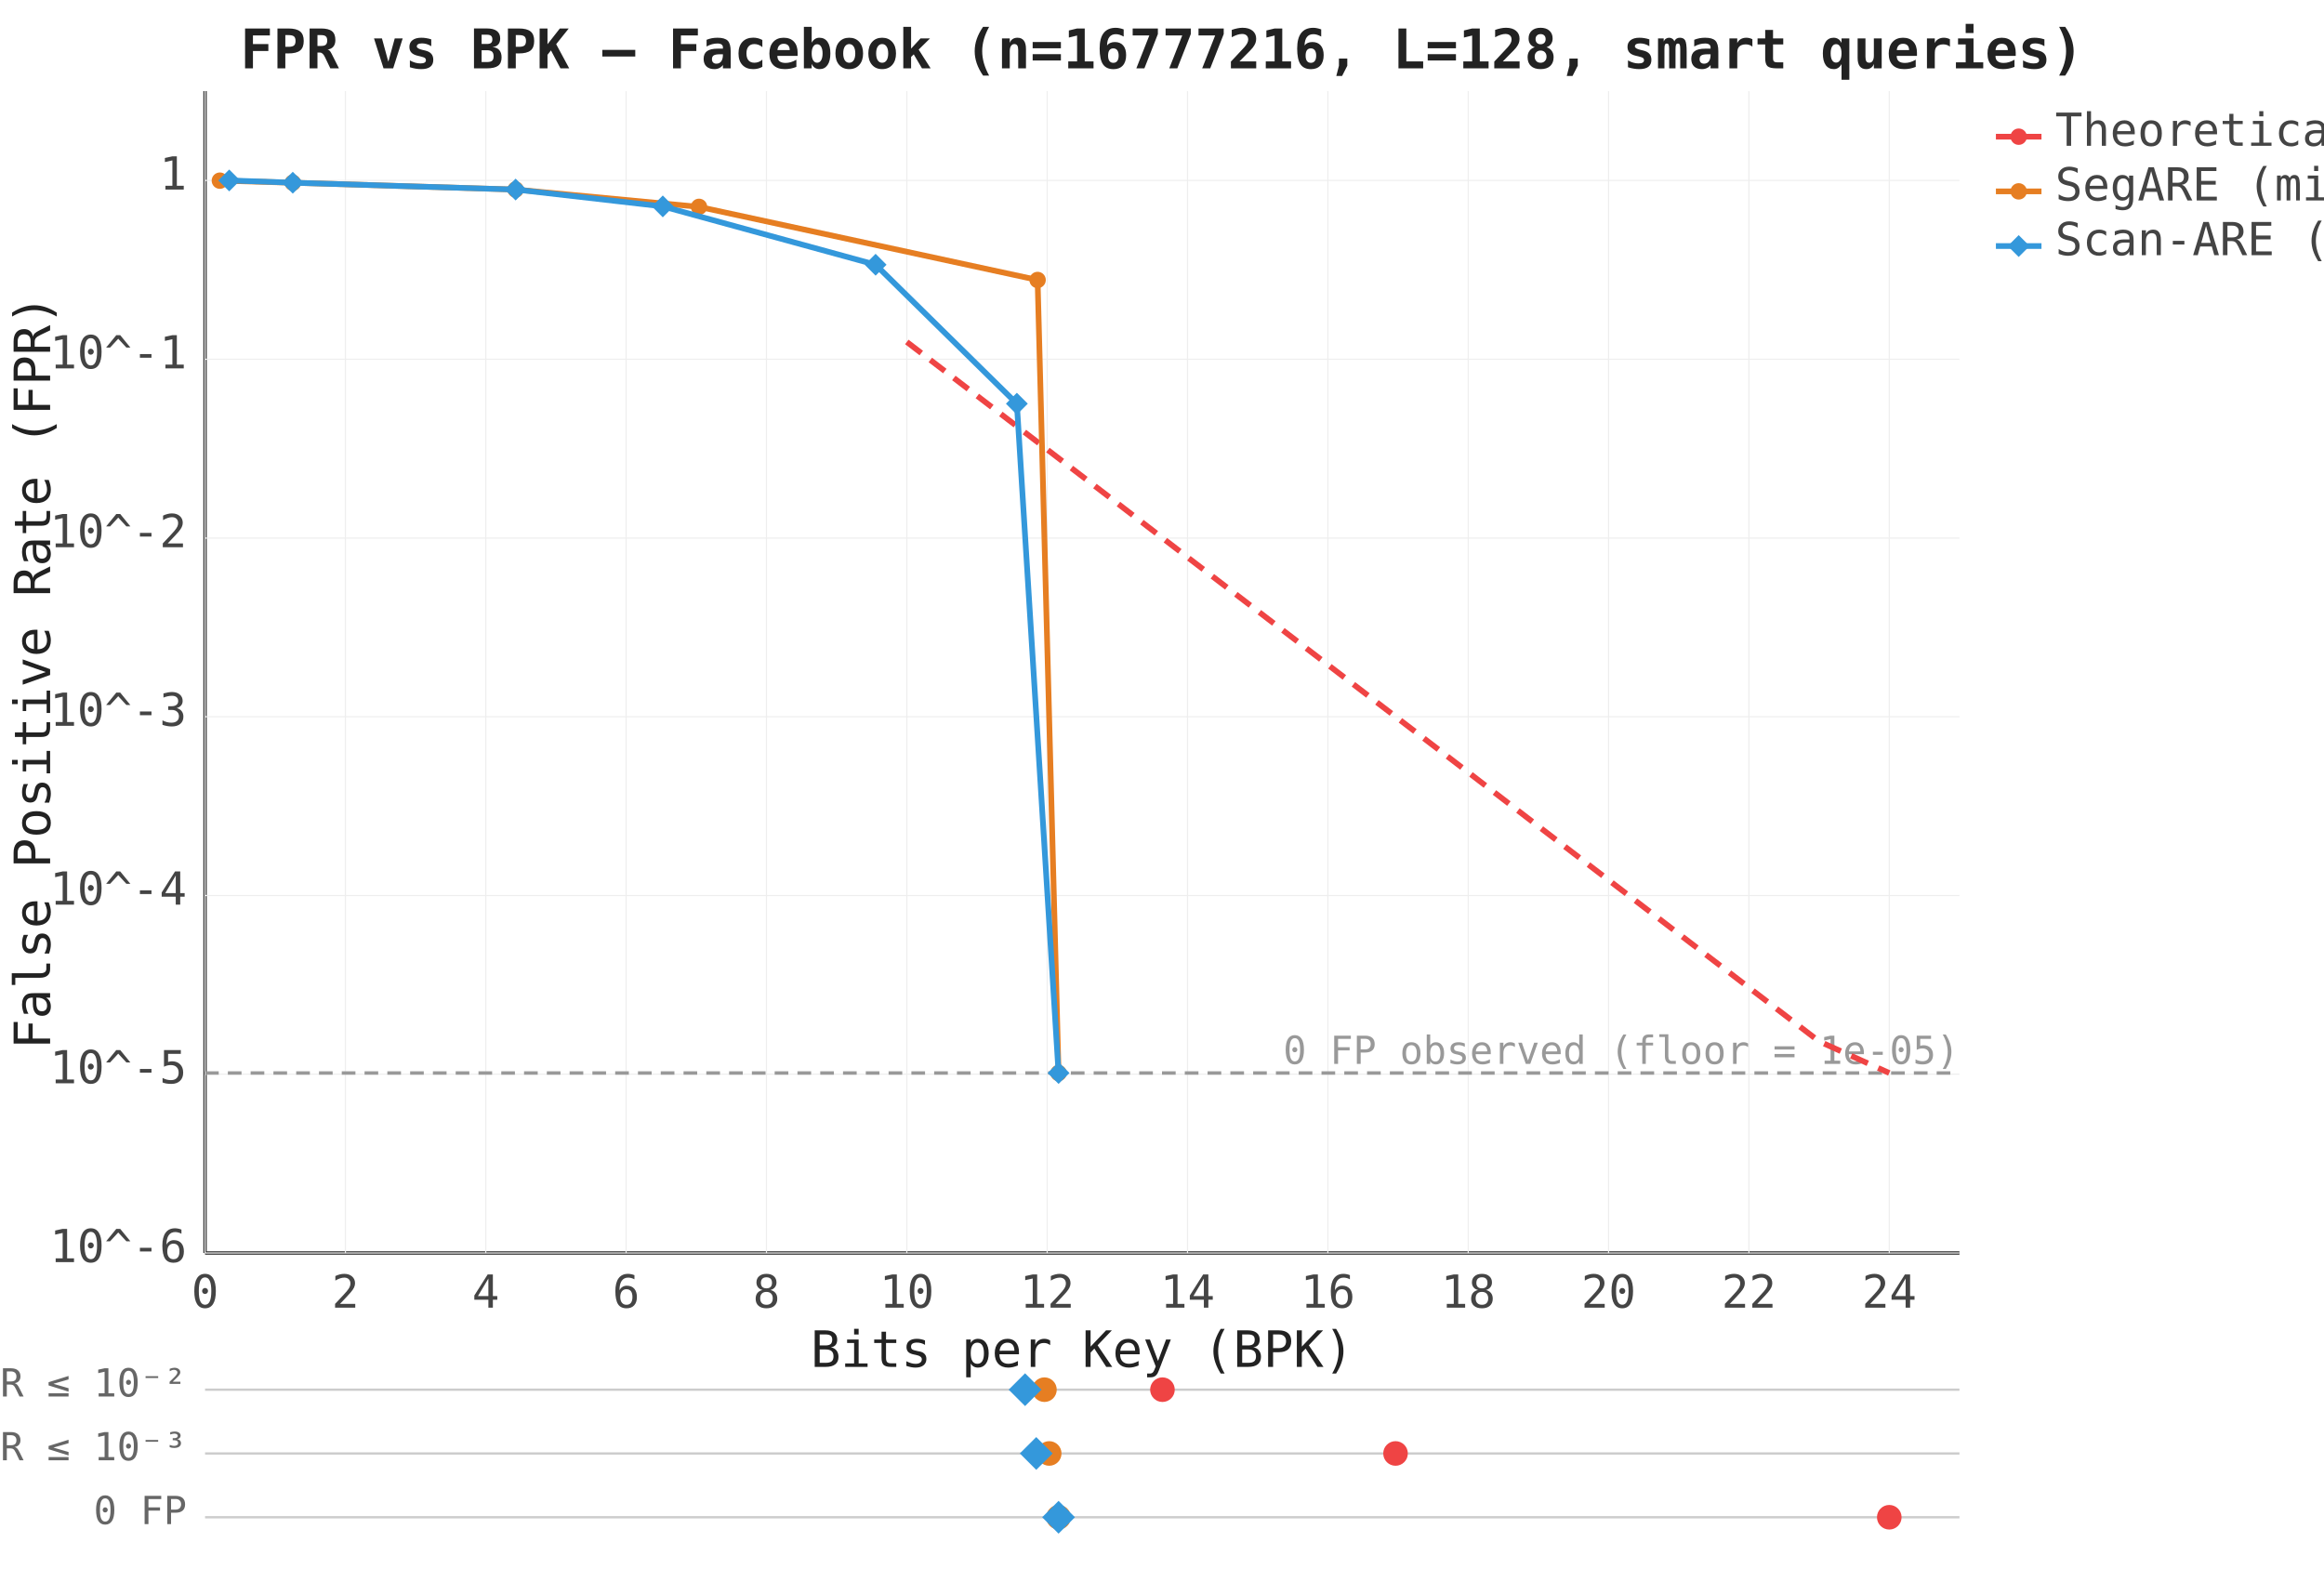
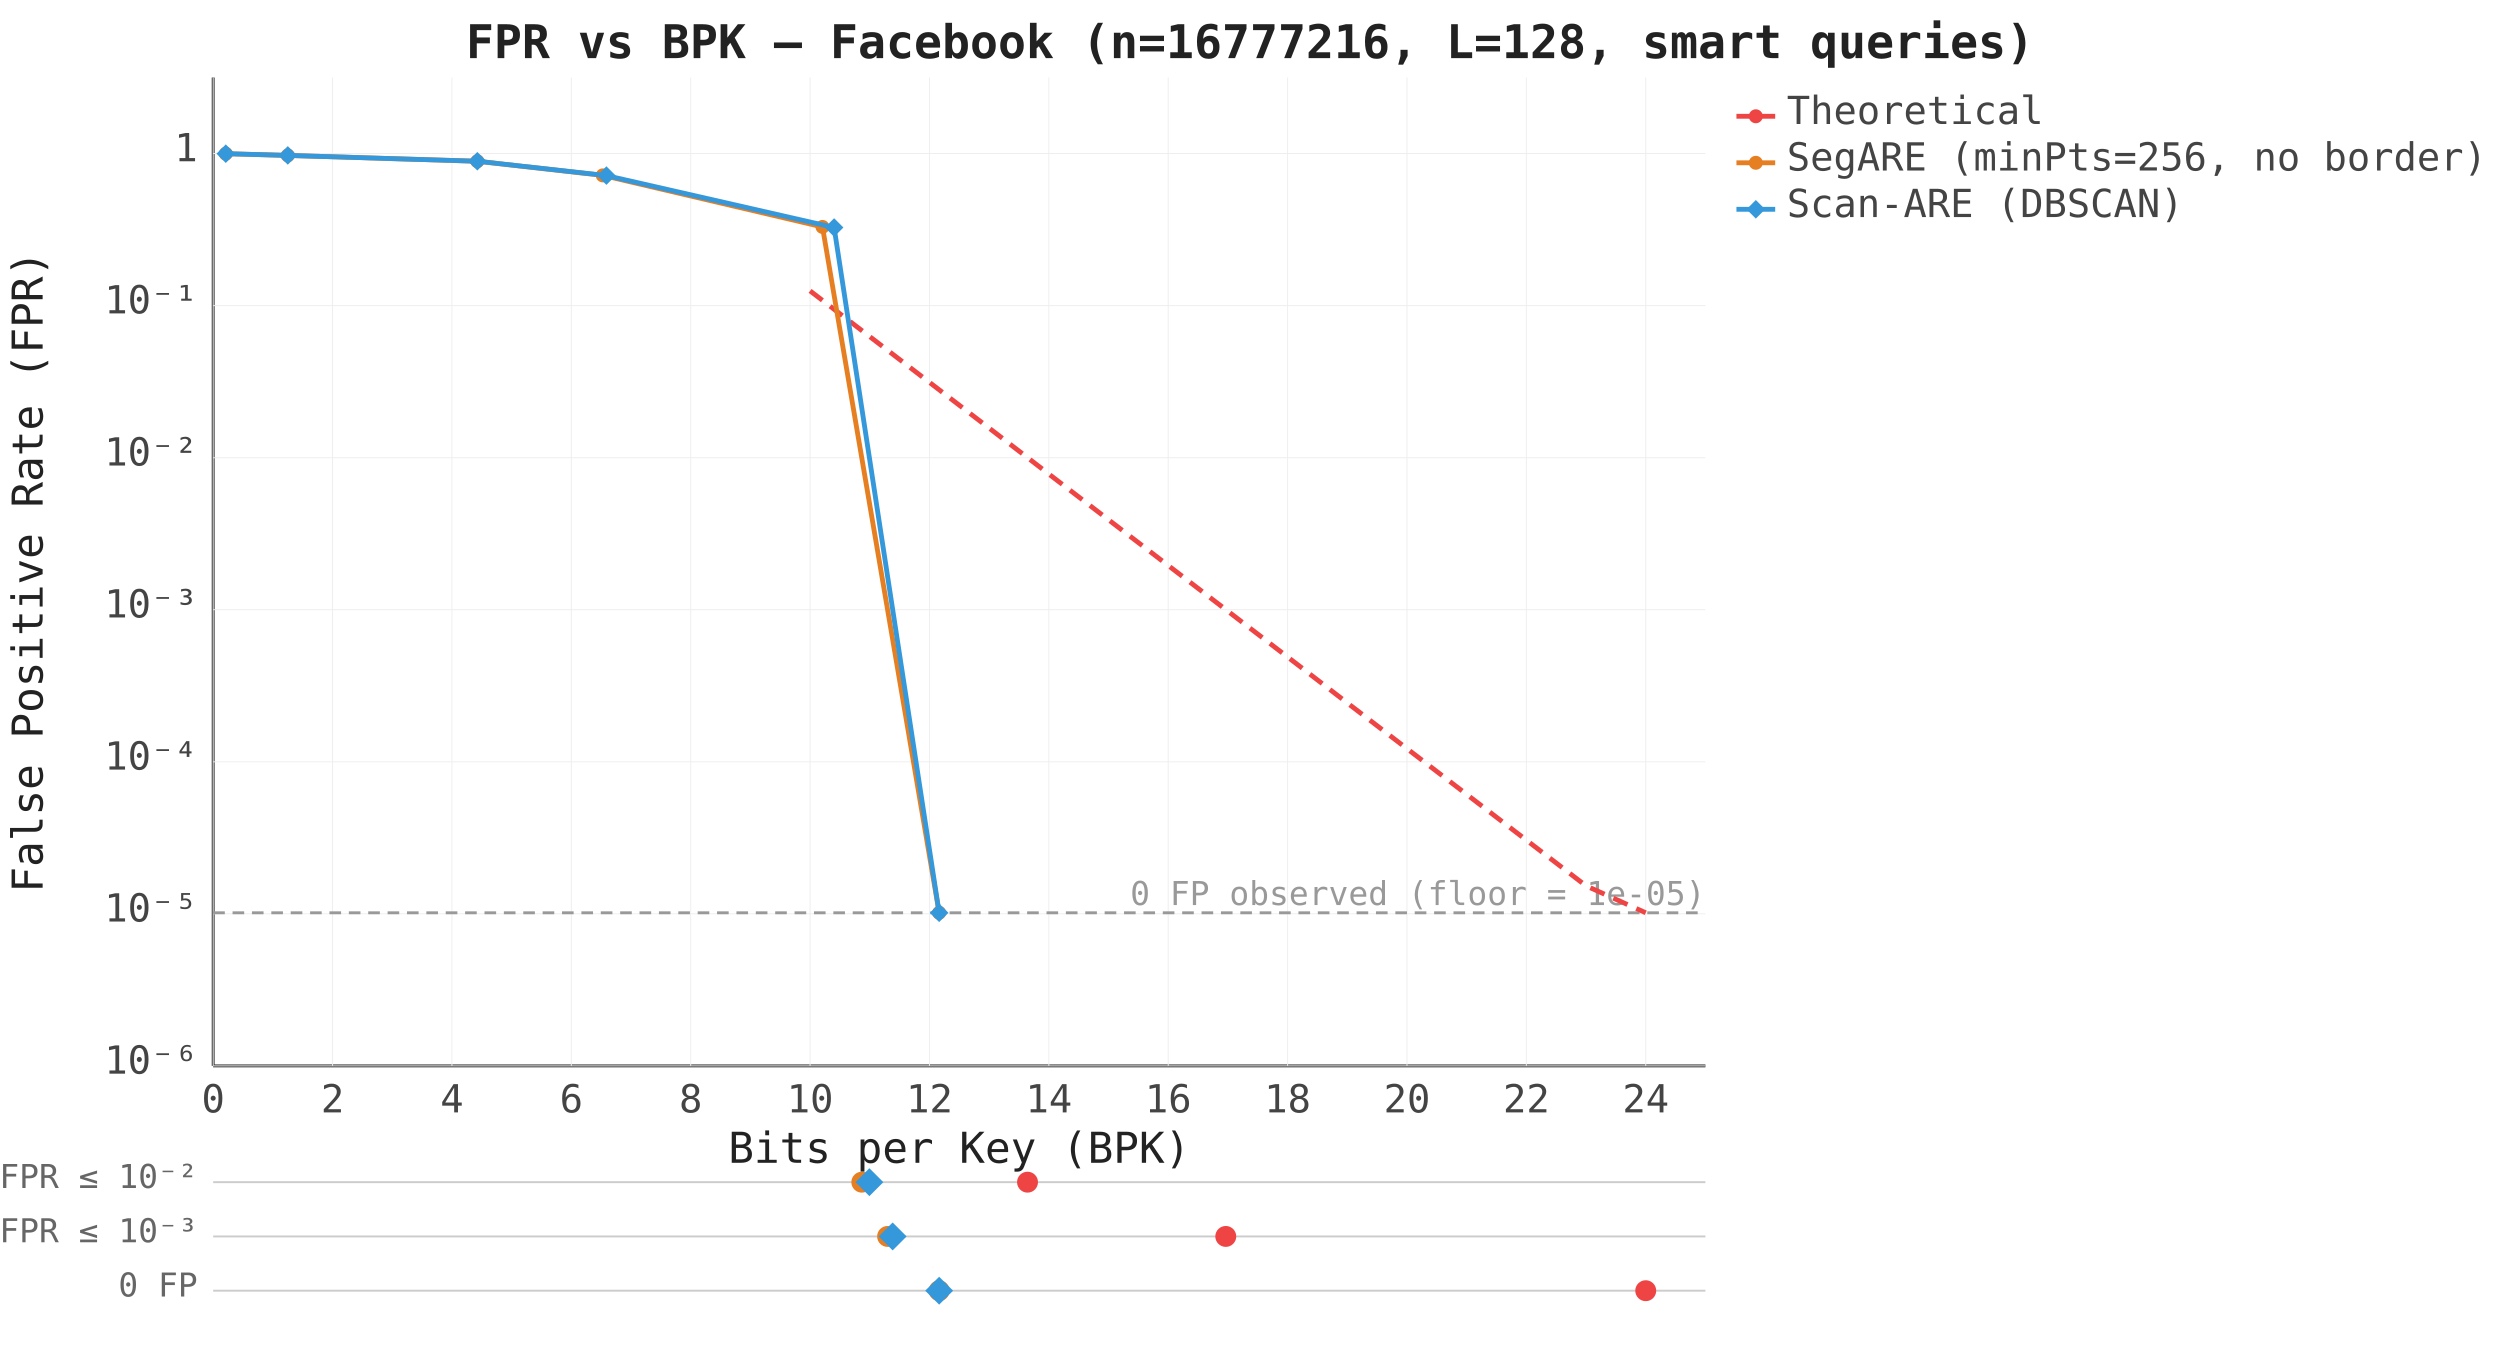
- <svg xmlns="http://www.w3.org/2000/svg" width="1020" height="700" viewBox="0 0 1020 700">
+ <svg xmlns="http://www.w3.org/2000/svg" width="1290" height="700" viewBox="0 0 1290 700">
  <defs>
    <clipPath id="plot-region">
-       <rect x="90.0" y="40.0" width="770.0" height="510.0" />
+       <rect x="110.0" y="40.0" width="770.0" height="510.0" />
    </clipPath>
  </defs>
  <style>text{font-family:Menlo,Monaco,monospace;font-size:22px;fill:#222} .axis{stroke:#333;stroke-width:1.5} .grid{stroke:#eee;stroke-width:0.5} .label{font-size:20px;fill:#444}</style>
-   <text x="510" y="30" text-anchor="middle" style="font-size:24px;font-weight:bold">FPR vs BPK — Facebook  (n=16777216, L=128, smart queries)</text>
-   <line class="axis" x1="90.0" y1="550.0" x2="860.0" y2="550.0" />
-   <line class="axis" x1="90.0" y1="40.0" x2="90.0" y2="550.0" />
-   <line class="grid" x1="90.0" y1="550.0" x2="860.0" y2="550.0" />
-   <text class="label" x="82.0" y="554.0" text-anchor="end">10^-6</text>
-   <line class="grid" x1="90.0" y1="471.5" x2="860.0" y2="471.5" />
-   <text class="label" x="82.0" y="475.5" text-anchor="end">10^-5</text>
-   <line class="grid" x1="90.0" y1="393.1" x2="860.0" y2="393.1" />
-   <text class="label" x="82.0" y="397.1" text-anchor="end">10^-4</text>
-   <line class="grid" x1="90.0" y1="314.6" x2="860.0" y2="314.6" />
-   <text class="label" x="82.0" y="318.6" text-anchor="end">10^-3</text>
-   <line class="grid" x1="90.0" y1="236.2" x2="860.0" y2="236.2" />
-   <text class="label" x="82.0" y="240.2" text-anchor="end">10^-2</text>
-   <line class="grid" x1="90.0" y1="157.7" x2="860.0" y2="157.7" />
-   <text class="label" x="82.0" y="161.7" text-anchor="end">10^-1</text>
-   <line class="grid" x1="90.0" y1="79.2" x2="860.0" y2="79.2" />
-   <text class="label" x="82.0" y="83.2" text-anchor="end">1</text>
-   <line class="grid" x1="90.0" y1="40.0" x2="90.0" y2="550.0" />
-   <text class="label" x="90.0" y="574.0" text-anchor="middle">0</text>
-   <line class="grid" x1="151.6" y1="40.0" x2="151.6" y2="550.0" />
-   <text class="label" x="151.6" y="574.0" text-anchor="middle">2</text>
-   <line class="grid" x1="213.2" y1="40.0" x2="213.2" y2="550.0" />
-   <text class="label" x="213.2" y="574.0" text-anchor="middle">4</text>
-   <line class="grid" x1="274.8" y1="40.0" x2="274.8" y2="550.0" />
-   <text class="label" x="274.8" y="574.0" text-anchor="middle">6</text>
-   <line class="grid" x1="336.4" y1="40.0" x2="336.4" y2="550.0" />
-   <text class="label" x="336.4" y="574.0" text-anchor="middle">8</text>
-   <line class="grid" x1="398.0" y1="40.0" x2="398.0" y2="550.0" />
-   <text class="label" x="398.0" y="574.0" text-anchor="middle">10</text>
-   <line class="grid" x1="459.6" y1="40.0" x2="459.6" y2="550.0" />
-   <text class="label" x="459.6" y="574.0" text-anchor="middle">12</text>
-   <line class="grid" x1="521.2" y1="40.0" x2="521.2" y2="550.0" />
-   <text class="label" x="521.2" y="574.0" text-anchor="middle">14</text>
-   <line class="grid" x1="582.8" y1="40.0" x2="582.8" y2="550.0" />
-   <text class="label" x="582.8" y="574.0" text-anchor="middle">16</text>
-   <line class="grid" x1="644.4" y1="40.0" x2="644.4" y2="550.0" />
-   <text class="label" x="644.4" y="574.0" text-anchor="middle">18</text>
-   <line class="grid" x1="706.0" y1="40.0" x2="706.0" y2="550.0" />
-   <text class="label" x="706.0" y="574.0" text-anchor="middle">20</text>
-   <line class="grid" x1="767.6" y1="40.0" x2="767.6" y2="550.0" />
-   <text class="label" x="767.6" y="574.0" text-anchor="middle">22</text>
-   <line class="grid" x1="829.2" y1="40.0" x2="829.2" y2="550.0" />
-   <text class="label" x="829.2" y="574.0" text-anchor="middle">24</text>
-   <line x1="90.0" y1="471.0" x2="860.0" y2="471.0" stroke="#999" stroke-width="1.5" stroke-dasharray="6,4" />
-   <text x="860.0" y="467.0" text-anchor="end" style="font-size:17px;fill:#999">0 FP observed (floor = 1e-05)</text>
+   <text x="645" y="30" text-anchor="middle" style="font-size:24px;font-weight:bold">FPR vs BPK — Facebook  (n=16777216, L=128, smart queries)</text>
+   <line class="axis" x1="110.0" y1="550.0" x2="880.0" y2="550.0" />
+   <line class="axis" x1="110.0" y1="40.0" x2="110.0" y2="550.0" />
+   <line class="grid" x1="110.0" y1="550.0" x2="880.0" y2="550.0" />
+   <text class="label" x="102.0" y="554.0" text-anchor="end">10⁻⁶</text>
+   <line class="grid" x1="110.0" y1="471.5" x2="880.0" y2="471.5" />
+   <text class="label" x="102.0" y="475.5" text-anchor="end">10⁻⁵</text>
+   <line class="grid" x1="110.0" y1="393.1" x2="880.0" y2="393.1" />
+   <text class="label" x="102.0" y="397.1" text-anchor="end">10⁻⁴</text>
+   <line class="grid" x1="110.0" y1="314.6" x2="880.0" y2="314.6" />
+   <text class="label" x="102.0" y="318.6" text-anchor="end">10⁻³</text>
+   <line class="grid" x1="110.0" y1="236.2" x2="880.0" y2="236.2" />
+   <text class="label" x="102.0" y="240.2" text-anchor="end">10⁻²</text>
+   <line class="grid" x1="110.0" y1="157.7" x2="880.0" y2="157.7" />
+   <text class="label" x="102.0" y="161.7" text-anchor="end">10⁻¹</text>
+   <line class="grid" x1="110.0" y1="79.2" x2="880.0" y2="79.2" />
+   <text class="label" x="102.0" y="83.2" text-anchor="end">1</text>
+   <line class="grid" x1="110.0" y1="40.0" x2="110.0" y2="550.0" />
+   <text class="label" x="110.0" y="574.0" text-anchor="middle">0</text>
+   <line class="grid" x1="171.6" y1="40.0" x2="171.6" y2="550.0" />
+   <text class="label" x="171.6" y="574.0" text-anchor="middle">2</text>
+   <line class="grid" x1="233.2" y1="40.0" x2="233.2" y2="550.0" />
+   <text class="label" x="233.2" y="574.0" text-anchor="middle">4</text>
+   <line class="grid" x1="294.8" y1="40.0" x2="294.8" y2="550.0" />
+   <text class="label" x="294.8" y="574.0" text-anchor="middle">6</text>
+   <line class="grid" x1="356.4" y1="40.0" x2="356.4" y2="550.0" />
+   <text class="label" x="356.4" y="574.0" text-anchor="middle">8</text>
+   <line class="grid" x1="418.0" y1="40.0" x2="418.0" y2="550.0" />
+   <text class="label" x="418.0" y="574.0" text-anchor="middle">10</text>
+   <line class="grid" x1="479.6" y1="40.0" x2="479.6" y2="550.0" />
+   <text class="label" x="479.6" y="574.0" text-anchor="middle">12</text>
+   <line class="grid" x1="541.2" y1="40.0" x2="541.2" y2="550.0" />
+   <text class="label" x="541.2" y="574.0" text-anchor="middle">14</text>
+   <line class="grid" x1="602.8" y1="40.0" x2="602.8" y2="550.0" />
+   <text class="label" x="602.8" y="574.0" text-anchor="middle">16</text>
+   <line class="grid" x1="664.4" y1="40.0" x2="664.4" y2="550.0" />
+   <text class="label" x="664.4" y="574.0" text-anchor="middle">18</text>
+   <line class="grid" x1="726.0" y1="40.0" x2="726.0" y2="550.0" />
+   <text class="label" x="726.0" y="574.0" text-anchor="middle">20</text>
+   <line class="grid" x1="787.6" y1="40.0" x2="787.6" y2="550.0" />
+   <text class="label" x="787.6" y="574.0" text-anchor="middle">22</text>
+   <line class="grid" x1="849.2" y1="40.0" x2="849.2" y2="550.0" />
+   <text class="label" x="849.2" y="574.0" text-anchor="middle">24</text>
+   <line x1="110.0" y1="471.0" x2="880.0" y2="471.0" stroke="#999" stroke-width="1.5" stroke-dasharray="6,4" />
+   <text x="880.0" y="467.0" text-anchor="end" style="font-size:17px;fill:#999">0 FP observed (floor = 1e-05)</text>
  <g clip-path="url(#plot-region)">
-     <polyline fill="none" stroke="#ef4444" stroke-width="2.5" stroke-dasharray="8,5" points="398.0,150.1 428.8,173.7 459.6,197.3 490.4,220.9 521.2,244.6 552.0,268.2 582.8,291.8 613.6,315.4 644.4,339.0 675.2,362.7 706.0,386.3 736.8,409.9 767.6,433.5 798.4,457.1 829.2,471.0" />
-     <polyline fill="none" stroke="#e67e22" stroke-width="2.5" points="96.5,79.3 128.5,80.2 226.3,83.2 306.8,90.8 455.4,122.9 464.6,471.0" />
-     <circle cx="96.5" cy="79.3" r="3.6" fill="#e67e22" />
-     <circle cx="128.5" cy="80.2" r="3.6" fill="#e67e22" />
-     <circle cx="226.3" cy="83.2" r="3.6" fill="#e67e22" />
-     <circle cx="306.8" cy="90.8" r="3.6" fill="#e67e22" />
-     <circle cx="455.4" cy="122.9" r="3.6" fill="#e67e22" />
-     <circle cx="464.6" cy="471.0" r="3.6" fill="#e67e22" />
-     <polyline fill="none" stroke="#3498db" stroke-width="2.5" points="100.6,79.2 128.5,80.2 226.3,83.2 290.9,90.6 384.3,116.2 446.3,177.2 464.6,471.0" />
-     <polygon points="100.6,74.4 105.4,79.2 100.6,84.0 95.8,79.2" fill="#3498db" />
-     <polygon points="128.5,75.4 133.3,80.2 128.5,85.0 123.7,80.2" fill="#3498db" />
-     <polygon points="226.3,78.4 231.1,83.2 226.3,88.0 221.5,83.2" fill="#3498db" />
-     <polygon points="290.9,85.8 295.7,90.6 290.9,95.4 286.1,90.6" fill="#3498db" />
-     <polygon points="384.3,111.4 389.1,116.2 384.3,121.0 379.5,116.2" fill="#3498db" />
-     <polygon points="446.3,172.4 451.1,177.2 446.3,182.0 441.5,177.2" fill="#3498db" />
-     <polygon points="464.6,466.2 469.4,471.0 464.6,475.8 459.8,471.0" fill="#3498db" />
+     <polyline fill="none" stroke="#ef4444" stroke-width="2.5" stroke-dasharray="8,5" points="418.0,150.1 448.8,173.7 479.6,197.3 510.4,220.9 541.2,244.6 572.0,268.2 602.8,291.8 633.6,315.4 664.4,339.0 695.2,362.7 726.0,386.3 756.8,409.9 787.6,433.5 818.4,457.1 849.2,471.0" />
+     <polyline fill="none" stroke="#e67e22" stroke-width="2.5" points="116.5,79.3 148.5,80.2 246.3,83.2 311.0,90.5 424.4,117.1 484.6,471.0" />
+     <circle cx="116.5" cy="79.3" r="3.6" fill="#e67e22" />
+     <circle cx="148.5" cy="80.2" r="3.6" fill="#e67e22" />
+     <circle cx="246.3" cy="83.2" r="3.6" fill="#e67e22" />
+     <circle cx="311.0" cy="90.5" r="3.6" fill="#e67e22" />
+     <circle cx="424.4" cy="117.1" r="3.6" fill="#e67e22" />
+     <circle cx="484.6" cy="471.0" r="3.6" fill="#e67e22" />
+     <polyline fill="none" stroke="#3498db" stroke-width="2.5" points="116.5,79.3 148.5,80.2 246.3,83.2 312.9,90.6 430.4,117.4 484.6,471.0" />
+     <polygon points="116.5,74.5 121.3,79.3 116.5,84.1 111.7,79.3" fill="#3498db" />
+     <polygon points="148.5,75.4 153.3,80.2 148.5,85.0 143.7,80.2" fill="#3498db" />
+     <polygon points="246.3,78.4 251.1,83.2 246.3,88.0 241.5,83.2" fill="#3498db" />
+     <polygon points="312.9,85.8 317.7,90.6 312.9,95.4 308.1,90.6" fill="#3498db" />
+     <polygon points="430.4,112.6 435.2,117.4 430.4,122.2 425.6,117.4" fill="#3498db" />
+     <polygon points="484.6,466.2 489.4,471.0 484.6,475.8 479.8,471.0" fill="#3498db" />
  </g>
-   <line x1="876" y1="60" x2="896" y2="60" stroke="#ef4444" stroke-width="2.5" stroke-dasharray="8,5" />
-   <circle cx="886.0" cy="60.0" r="3.6" fill="#ef4444" />
-   <text class="label" x="902" y="64">Theoretical</text>
-   <line x1="876" y1="84" x2="896" y2="84" stroke="#e67e22" stroke-width="2.5" />
-   <circle cx="886.0" cy="84.0" r="3.6" fill="#e67e22" />
-   <text class="label" x="902" y="88">SegARE (minPts=256, no border)</text>
-   <line x1="876" y1="108" x2="896" y2="108" stroke="#3498db" stroke-width="2.5" />
-   <polygon points="886.0,103.2 890.8,108.0 886.0,112.8 881.2,108.0" fill="#3498db" />
-   <text class="label" x="902" y="112">Scan-ARE (DBSCAN)</text>
-   <text x="475" y="600" text-anchor="middle" style="font-size:22px">Bits per Key (BPK)</text>
+   <line x1="896" y1="60" x2="916" y2="60" stroke="#ef4444" stroke-width="2.5" stroke-dasharray="8,5" />
+   <circle cx="906.0" cy="60.0" r="3.6" fill="#ef4444" />
+   <text class="label" x="922" y="64">Theoretical</text>
+   <line x1="896" y1="84" x2="916" y2="84" stroke="#e67e22" stroke-width="2.5" />
+   <circle cx="906.0" cy="84.0" r="3.6" fill="#e67e22" />
+   <text class="label" x="922" y="88">SegARE (minPts=256, no border)</text>
+   <line x1="896" y1="108" x2="916" y2="108" stroke="#3498db" stroke-width="2.5" />
+   <polygon points="906.0,103.2 910.8,108.0 906.0,112.8 901.2,108.0" fill="#3498db" />
+   <text class="label" x="922" y="112">Scan-ARE (DBSCAN)</text>
+   <text x="495" y="600" text-anchor="middle" style="font-size:22px">Bits per Key (BPK)</text>
  <text transform="translate(22,295) rotate(-90)" text-anchor="middle" style="font-size:22px">False Positive Rate (FPR)</text>
-   <line x1="90.0" y1="610.0" x2="860.0" y2="610.0" stroke="#ccc" stroke-width="1" />
-   <text x="82.0" y="613.0" text-anchor="end" style="font-size:17px;fill:#666">FPR ≤ 10⁻²</text>
-   <g transform="translate(510.2,610.0) scale(1.5) translate(-510.2,-610.0)">
-     <circle cx="510.2" cy="610.0" r="3.6" fill="#ef4444" />
+   <line x1="110.0" y1="610.0" x2="880.0" y2="610.0" stroke="#ccc" stroke-width="1" />
+   <text x="102.0" y="613.0" text-anchor="end" style="font-size:17px;fill:#666">FPR ≤ 10⁻²</text>
+   <g transform="translate(530.2,610.0) scale(1.5) translate(-530.2,-610.0)">
+     <circle cx="530.2" cy="610.0" r="3.6" fill="#ef4444" />
  </g>
-   <g transform="translate(458.4,610.0) scale(1.5) translate(-458.4,-610.0)">
-     <circle cx="458.4" cy="610.0" r="3.6" fill="#e67e22" />
+   <g transform="translate(444.7,610.0) scale(1.5) translate(-444.7,-610.0)">
+     <circle cx="444.7" cy="610.0" r="3.6" fill="#e67e22" />
  </g>
-   <g transform="translate(449.9,610.0) scale(1.5) translate(-449.9,-610.0)">
-     <polygon points="449.9,605.2 454.7,610.0 449.9,614.8 445.1,610.0" fill="#3498db" />
+   <g transform="translate(448.6,610.0) scale(1.5) translate(-448.6,-610.0)">
+     <polygon points="448.6,605.2 453.4,610.0 448.6,614.8 443.8,610.0" fill="#3498db" />
  </g>
-   <line x1="90.0" y1="638.0" x2="860.0" y2="638.0" stroke="#ccc" stroke-width="1" />
-   <text x="82.0" y="641.0" text-anchor="end" style="font-size:17px;fill:#666">FPR ≤ 10⁻³</text>
-   <g transform="translate(612.5,638.0) scale(1.5) translate(-612.5,-638.0)">
-     <circle cx="612.5" cy="638.0" r="3.6" fill="#ef4444" />
+   <line x1="110.0" y1="638.0" x2="880.0" y2="638.0" stroke="#ccc" stroke-width="1" />
+   <text x="102.0" y="641.0" text-anchor="end" style="font-size:17px;fill:#666">FPR ≤ 10⁻³</text>
+   <g transform="translate(632.5,638.0) scale(1.5) translate(-632.5,-638.0)">
+     <circle cx="632.5" cy="638.0" r="3.6" fill="#ef4444" />
  </g>
-   <g transform="translate(460.5,638.0) scale(1.5) translate(-460.5,-638.0)">
-     <circle cx="460.5" cy="638.0" r="3.6" fill="#e67e22" />
+   <g transform="translate(458.0,638.0) scale(1.5) translate(-458.0,-638.0)">
+     <circle cx="458.0" cy="638.0" r="3.6" fill="#e67e22" />
  </g>
-   <g transform="translate(454.8,638.0) scale(1.5) translate(-454.8,-638.0)">
-     <polygon points="454.8,633.2 459.6,638.0 454.8,642.8 450.0,638.0" fill="#3498db" />
+   <g transform="translate(460.6,638.0) scale(1.5) translate(-460.6,-638.0)">
+     <polygon points="460.6,633.2 465.4,638.0 460.6,642.8 455.8,638.0" fill="#3498db" />
  </g>
-   <line x1="90.0" y1="666.0" x2="860.0" y2="666.0" stroke="#ccc" stroke-width="1" />
-   <text x="82.0" y="669.0" text-anchor="end" style="font-size:17px;fill:#666">0 FP</text>
-   <g transform="translate(829.2,666.0) scale(1.5) translate(-829.2,-666.0)">
-     <circle cx="829.2" cy="666.0" r="3.6" fill="#ef4444" />
+   <line x1="110.0" y1="666.0" x2="880.0" y2="666.0" stroke="#ccc" stroke-width="1" />
+   <text x="102.0" y="669.0" text-anchor="end" style="font-size:17px;fill:#666">0 FP</text>
+   <g transform="translate(849.2,666.0) scale(1.5) translate(-849.2,-666.0)">
+     <circle cx="849.2" cy="666.0" r="3.6" fill="#ef4444" />
  </g>
-   <g transform="translate(464.6,666.0) scale(1.5) translate(-464.6,-666.0)">
-     <circle cx="464.6" cy="666.0" r="3.6" fill="#e67e22" />
+   <g transform="translate(484.6,666.0) scale(1.5) translate(-484.6,-666.0)">
+     <circle cx="484.6" cy="666.0" r="3.6" fill="#e67e22" />
  </g>
-   <g transform="translate(464.6,666.0) scale(1.5) translate(-464.6,-666.0)">
-     <polygon points="464.6,661.2 469.4,666.0 464.6,670.8 459.8,666.0" fill="#3498db" />
+   <g transform="translate(484.6,666.0) scale(1.5) translate(-484.6,-666.0)">
+     <polygon points="484.6,661.2 489.4,666.0 484.6,670.8 479.8,666.0" fill="#3498db" />
  </g>
</svg>
